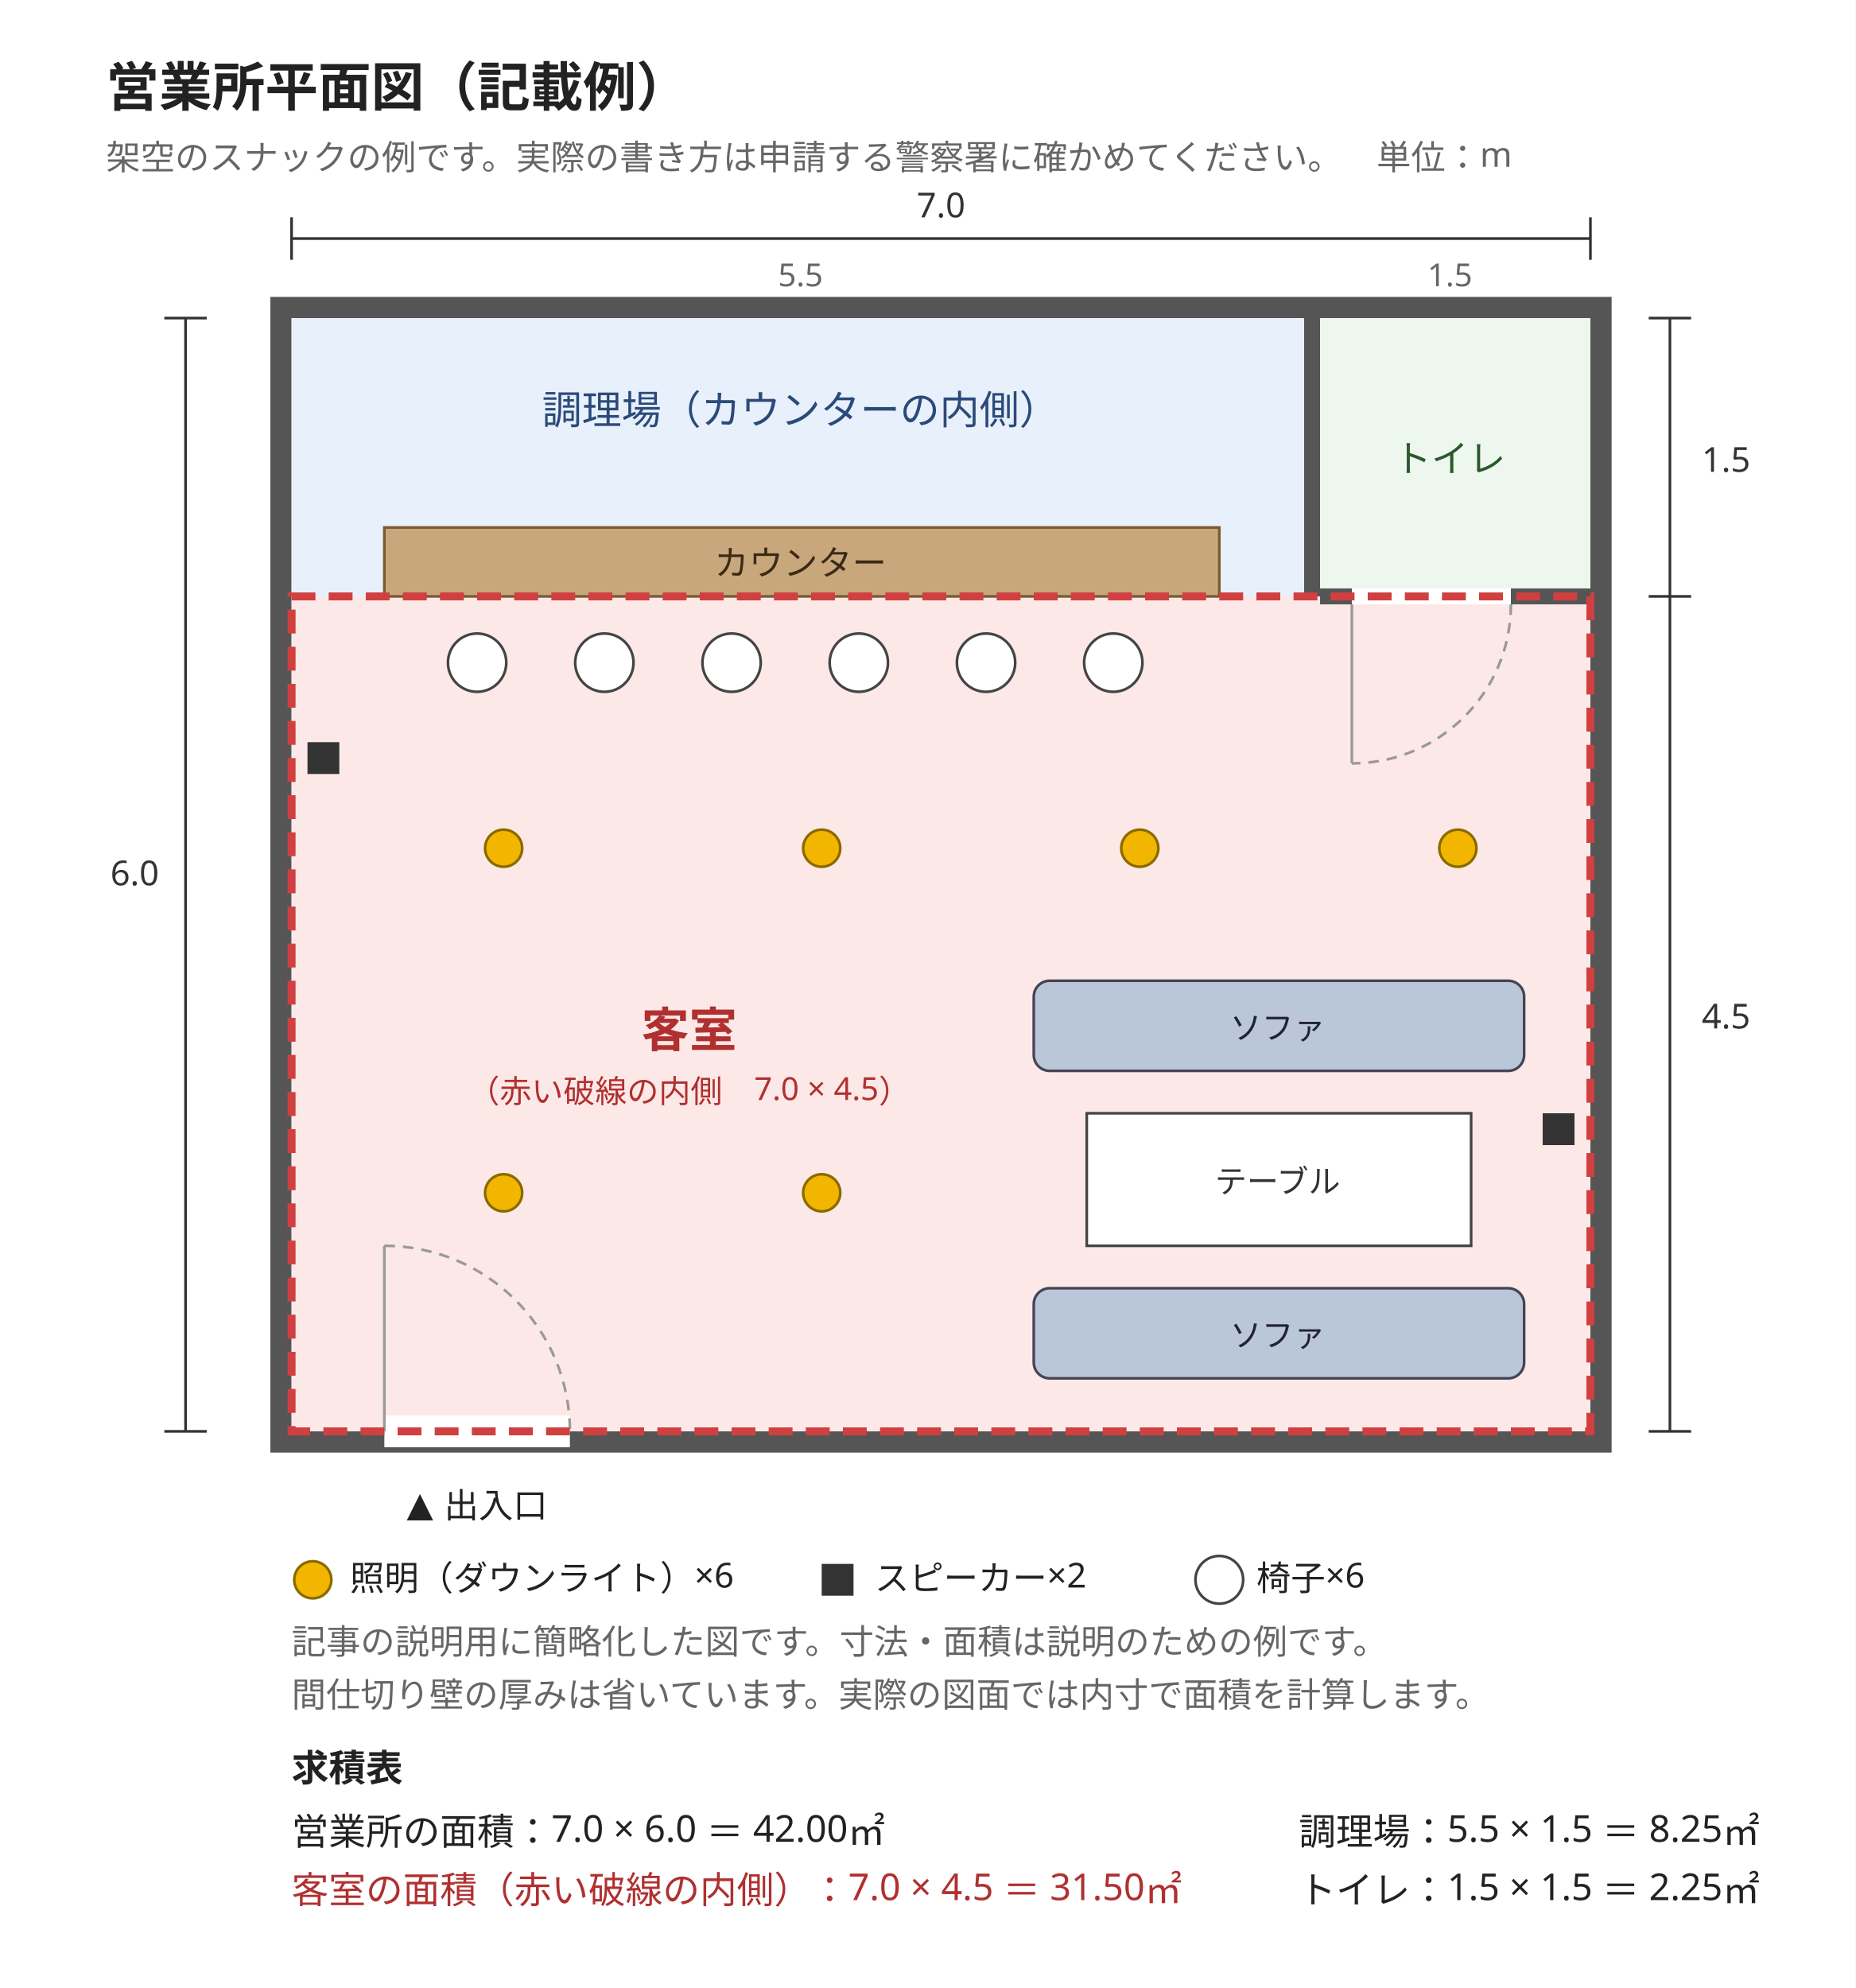
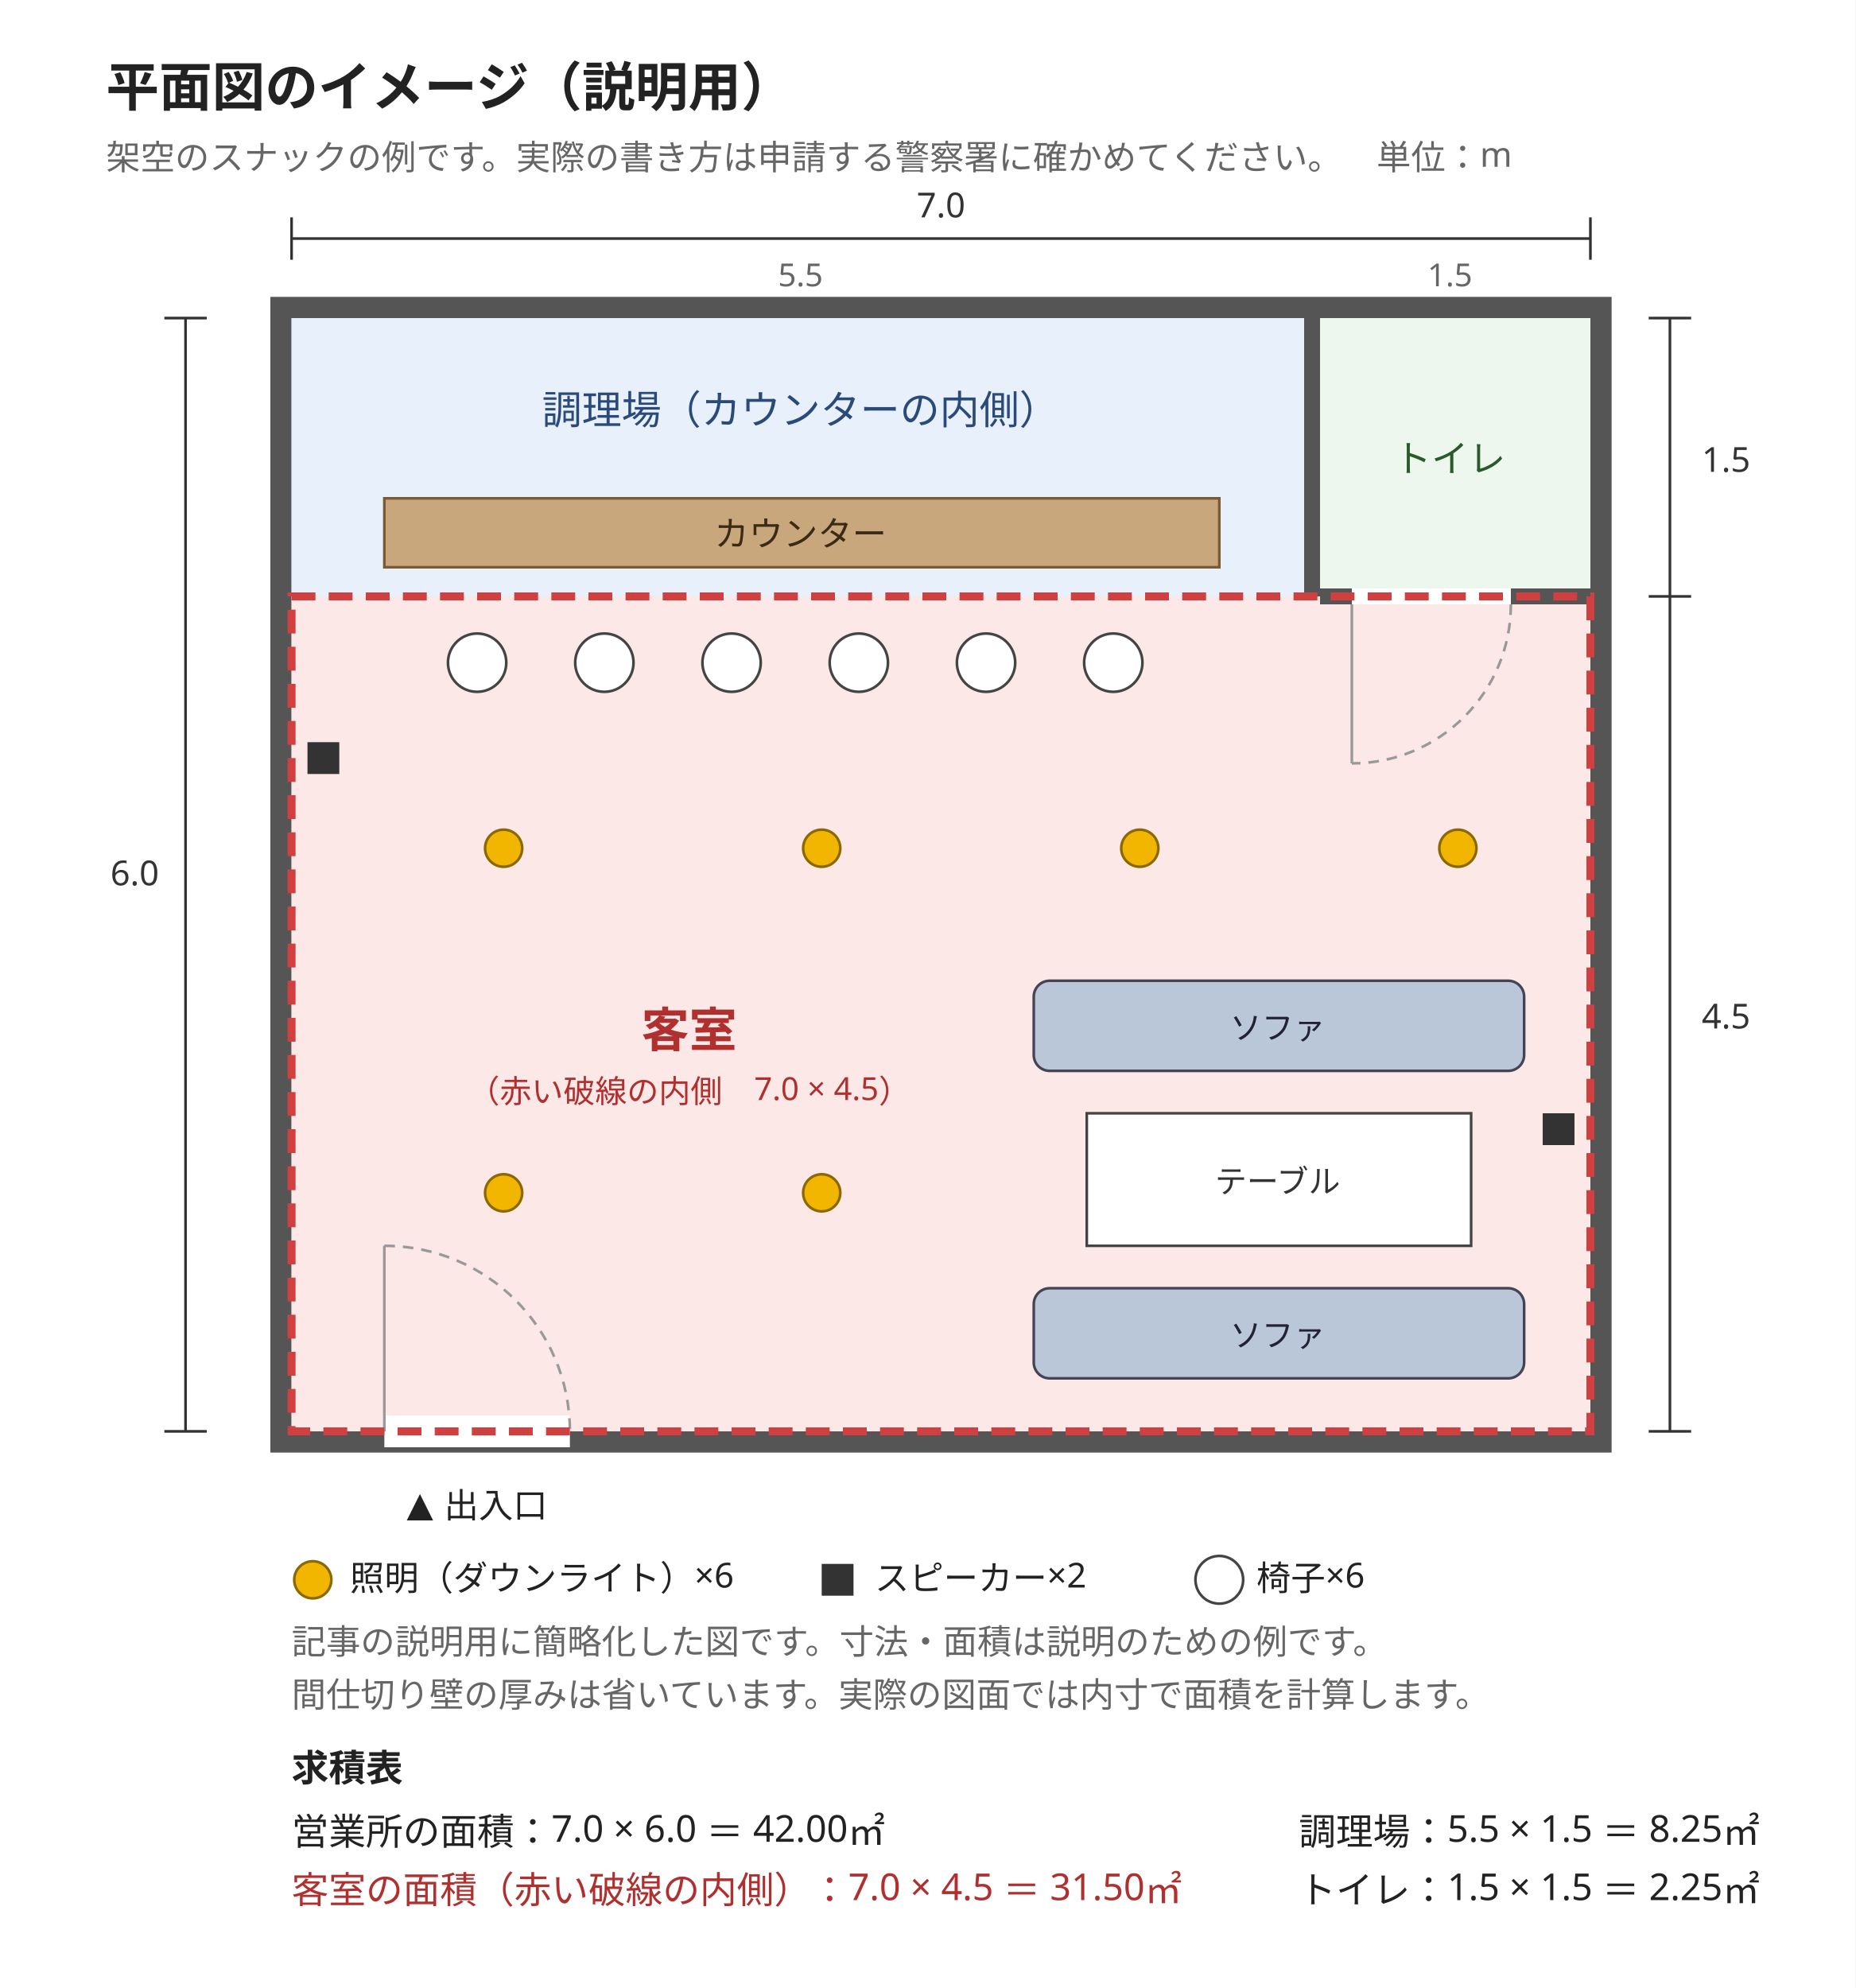
<svg xmlns="http://www.w3.org/2000/svg" viewBox="0 0 700 750" width="700" height="750" font-family="'Hiragino Sans','Noto Sans JP','Yu Gothic',sans-serif">
  <rect width="700" height="750" fill="#ffffff" />
-   <text x="40" y="40" font-size="20" font-weight="700" fill="#222">営業所平面図（記載例）</text>
+   <text x="40" y="40" font-size="20" font-weight="700" fill="#222">平面図のイメージ（説明用）</text>
  <text x="40" y="64" font-size="13" fill="#666">架空のスナックの例です。実際の書き方は申請する警察署に確かめてください。　単位：m</text>
  <g transform="translate(110,120)">
    <rect x="-8" y="-8" width="506" height="436" fill="#555" />
    <rect x="0" y="0" width="490" height="420" fill="#ffffff" />
    <rect x="0" y="105" width="490" height="315" fill="#fde8e8" />
    <rect x="0" y="0" width="385" height="105" fill="#e8f0fb" />
    <rect x="385" y="0" width="105" height="105" fill="#eef7ee" />
    <rect x="382" y="0" width="6" height="105" fill="#555" />
    <rect x="388" y="102" width="102" height="6" fill="#555" />
    <rect x="400" y="102" width="60" height="6" fill="#ffffff" />
    <path d="M460 108 A60 60 0 0 1 400 168" fill="none" stroke="#999" stroke-dasharray="4 3" />
    <line x1="400" y1="108" x2="400" y2="168" stroke="#999" />
-     <rect x="35" y="79" width="315" height="26" fill="#c9a77c" stroke="#7a5a33" />
-     <text x="192" y="97" font-size="13" text-anchor="middle" fill="#3b2a14">カウンター</text>
+     <rect x="35" y="68" width="315" height="26" fill="#c9a77c" stroke="#7a5a33" />
+     <text x="192" y="86" font-size="13" text-anchor="middle" fill="#3b2a14">カウンター</text>
    <g fill="#ffffff" stroke="#444">
      <circle cx="70" cy="130" r="11" />
      <circle cx="118" cy="130" r="11" />
      <circle cx="166" cy="130" r="11" />
      <circle cx="214" cy="130" r="11" />
      <circle cx="262" cy="130" r="11" />
      <circle cx="310" cy="130" r="11" />
    </g>
    <rect x="280" y="250" width="185" height="34" rx="6" fill="#b9c7d8" stroke="#445" />
    <text x="372" y="272" font-size="12" text-anchor="middle" fill="#223">ソファ</text>
    <rect x="300" y="300" width="145" height="50" fill="#ffffff" stroke="#444" />
    <text x="372" y="330" font-size="12" text-anchor="middle" fill="#333">テーブル</text>
    <rect x="280" y="366" width="185" height="34" rx="6" fill="#b9c7d8" stroke="#445" />
    <text x="372" y="388" font-size="12" text-anchor="middle" fill="#223">ソファ</text>
    <rect x="35" y="414" width="70" height="12" fill="#ffffff" />
    <path d="M35 350 A70 70 0 0 1 105 420" fill="none" stroke="#999" stroke-dasharray="4 3" />
    <line x1="35" y1="420" x2="35" y2="350" stroke="#999" />
    <text x="70" y="452" font-size="13" text-anchor="middle" fill="#222">▲ 出入口</text>
    <g fill="#f2b600" stroke="#8a6a00">
      <circle cx="80" cy="200" r="7" />
      <circle cx="200" cy="200" r="7" />
      <circle cx="320" cy="200" r="7" />
      <circle cx="80" cy="330" r="7" />
      <circle cx="200" cy="330" r="7" />
      <circle cx="440" cy="200" r="7" />
    </g>
    <g fill="#333">
      <rect x="6" y="160" width="12" height="12" />
      <rect x="472" y="300" width="12" height="12" />
    </g>
    <text x="192" y="40" font-size="15" text-anchor="middle" fill="#2a4a7a">調理場（カウンターの内側）</text>
    <text x="437" y="58" font-size="14" text-anchor="middle" fill="#2a5a2a">トイレ</text>
    <text x="150" y="275" font-size="18" font-weight="700" text-anchor="middle" fill="#b03030">客室</text>
    <text x="150" y="296" font-size="12" text-anchor="middle" fill="#b03030">（赤い破線の内側　7.0 × 4.5）</text>
    <rect x="0" y="105" width="490" height="315" fill="none" stroke="#d04040" stroke-width="3" stroke-dasharray="9 5" />
    <g stroke="#333" fill="#333" font-size="13">
      <line x1="0" y1="-30" x2="490" y2="-30" />
      <line x1="0" y1="-38" x2="0" y2="-22" />
      <line x1="490" y1="-38" x2="490" y2="-22" />
      <text x="245" y="-38" text-anchor="middle" stroke="none">7.0</text>
      <line x1="-40" y1="0" x2="-40" y2="420" />
      <line x1="-48" y1="0" x2="-32" y2="0" />
      <line x1="-48" y1="420" x2="-32" y2="420" />
      <text x="-50" y="214" text-anchor="end" stroke="none">6.0</text>
      <line x1="520" y1="0" x2="520" y2="105" />
      <line x1="512" y1="0" x2="528" y2="0" />
      <line x1="512" y1="105" x2="528" y2="105" />
      <text x="532" y="58" stroke="none">1.5</text>
      <line x1="520" y1="105" x2="520" y2="420" />
      <line x1="512" y1="420" x2="528" y2="420" />
      <text x="532" y="268" stroke="none">4.5</text>
      <text x="192" y="-12" text-anchor="middle" stroke="none" font-size="12" fill="#666">5.5</text>
      <text x="437" y="-12" text-anchor="middle" stroke="none" font-size="12" fill="#666">1.5</text>
    </g>
  </g>
  <g transform="translate(110,600)" font-size="13" fill="#222">
    <circle cx="8" cy="-4" r="7" fill="#f2b600" stroke="#8a6a00" />
    <text x="22" y="0">照明（ダウンライト）×6</text>
    <rect x="200" y="-10" width="12" height="12" fill="#333" />
    <text x="220" y="0">スピーカー×2</text>
    <circle cx="350" cy="-4" r="9" fill="#fff" stroke="#444" />
    <text x="364" y="0">椅子×6</text>
    <text x="0" y="24" fill="#666">記事の説明用に簡略化した図です。寸法・面積は説明のための例です。</text>
    <text x="0" y="44" fill="#666">間仕切り壁の厚みは省いています。実際の図面では内寸で面積を計算します。</text>
  </g>
  <g transform="translate(110,672)" font-size="14" fill="#222">
    <text x="0" y="0" font-weight="700">求積表</text>
    <text x="0" y="24">営業所の面積：7.0 × 6.0 ＝ 42.00㎡</text>
    <text x="0" y="46" fill="#b03030">客室の面積（赤い破線の内側）：7.0 × 4.5 ＝ 31.50㎡</text>
    <text x="380" y="24">調理場：5.5 × 1.5 ＝ 8.25㎡</text>
    <text x="380" y="46">トイレ：1.5 × 1.5 ＝ 2.25㎡</text>
  </g>
</svg>
